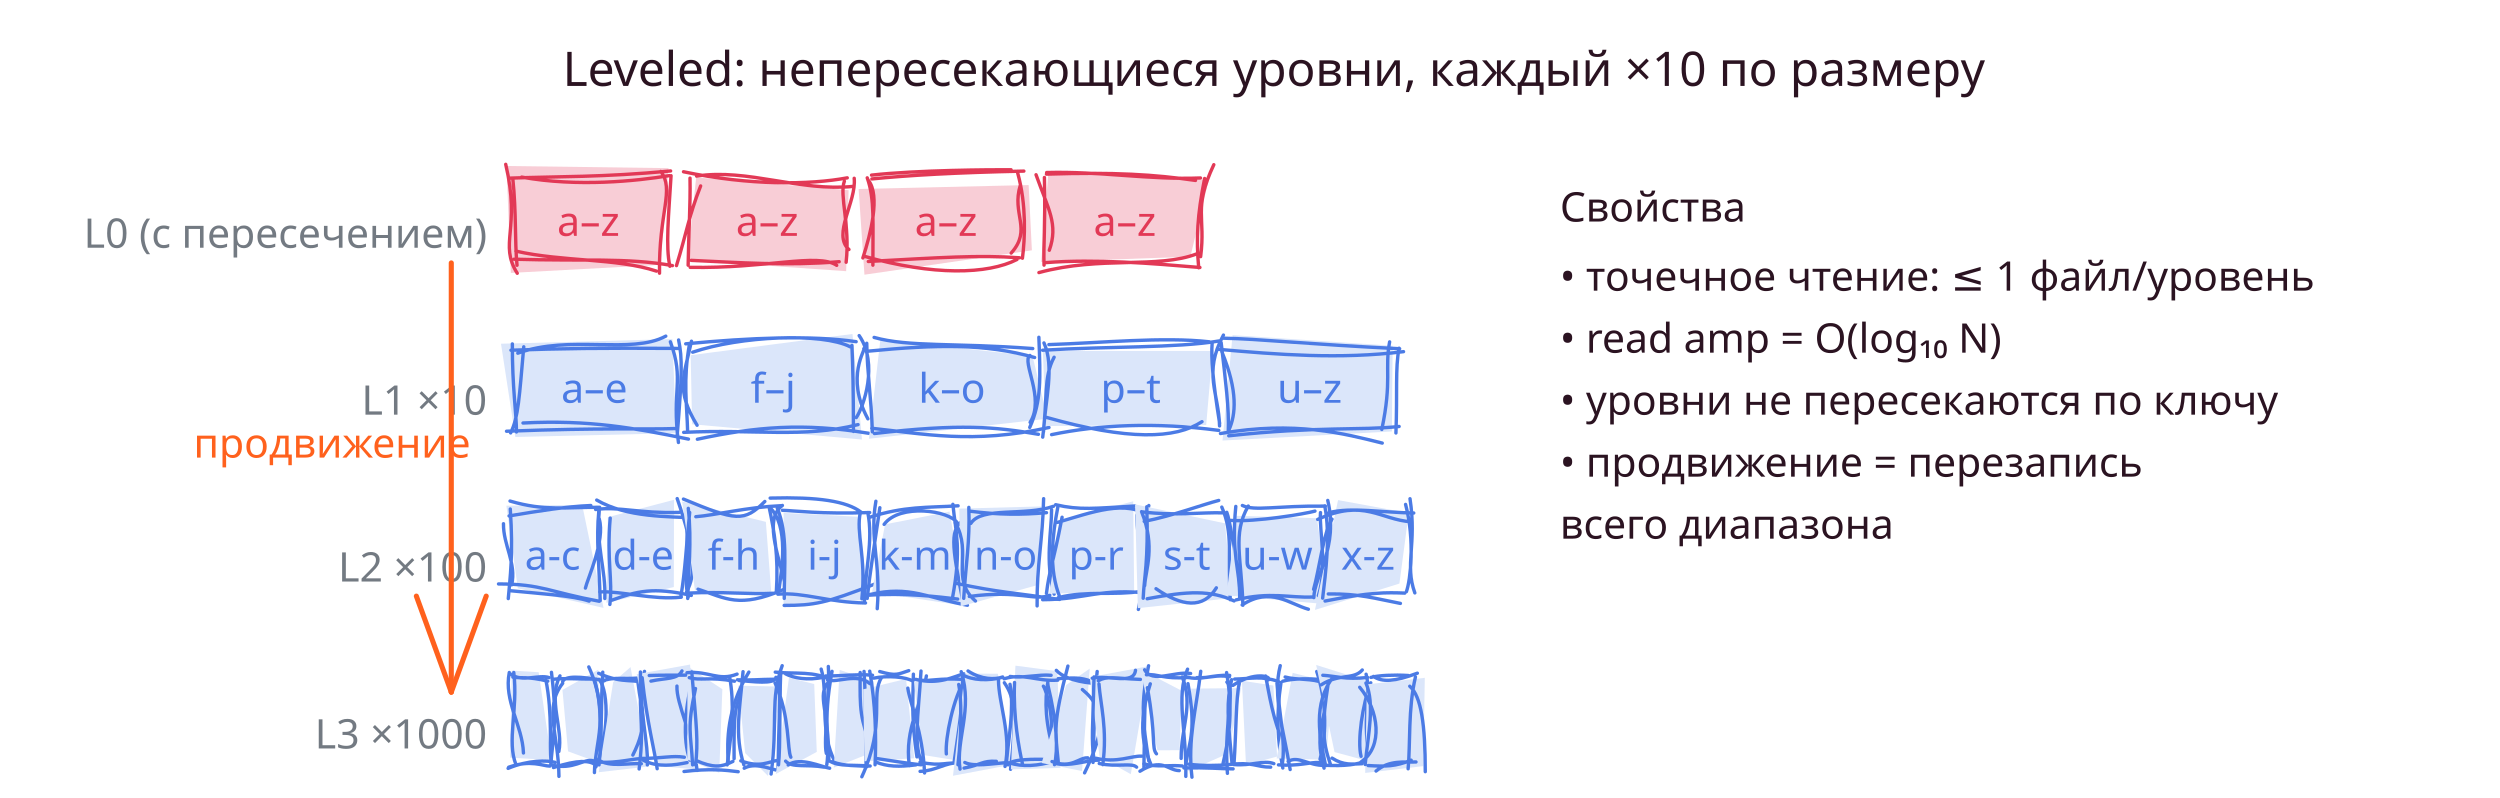
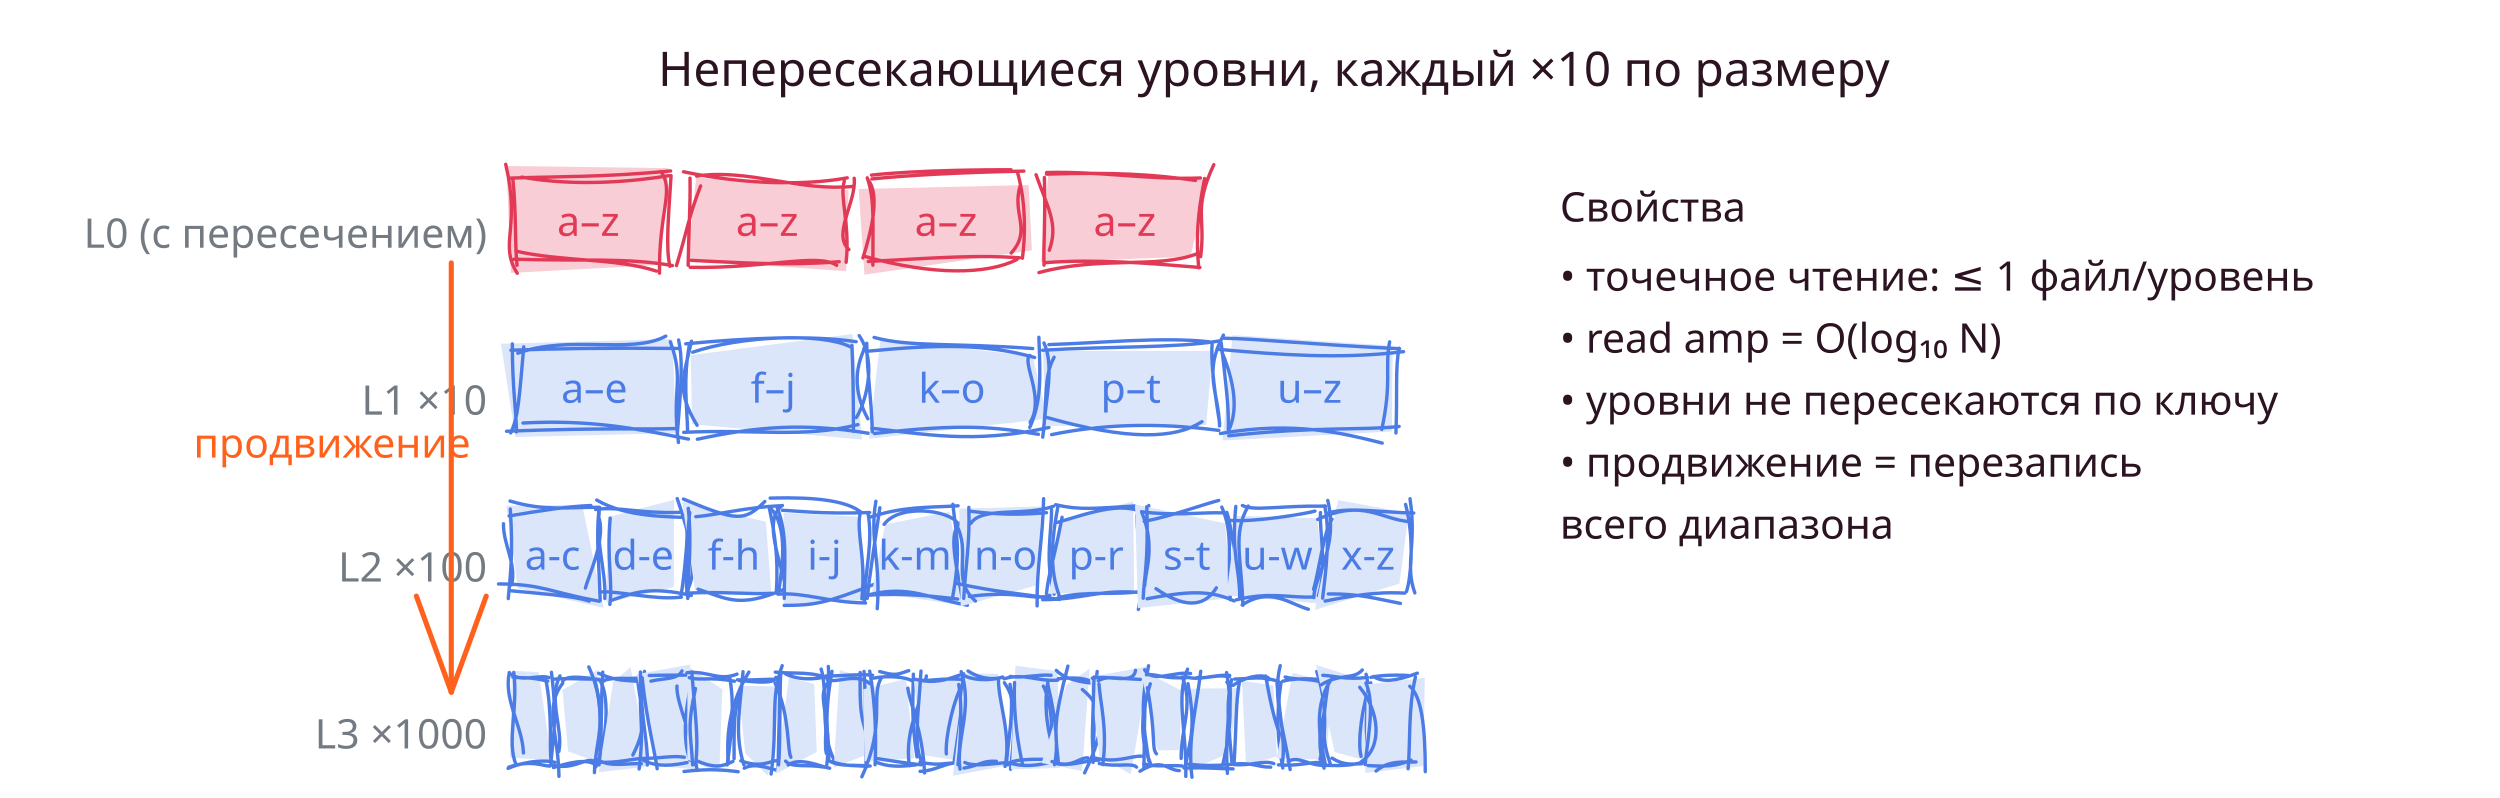
<svg xmlns="http://www.w3.org/2000/svg" version="1.1" viewBox="0 0 734.397 234.319" width="734.397" height="234.319">
  <defs>
    <style>
      @font-face {
        font-family: "Virgil";
        src: url("https://excalidraw.com/Virgil.woff2");
      }
      @font-face {
        font-family: "Cascadia";
        src: url("https://excalidraw.com/Cascadia.woff2");
      }
    </style>
  </defs>
  <rect x="0" y="0" width="734.397" height="234.319" fill="transparent" />
  <g transform="translate(24.00778 10) rotate(0 350.1946 9.805447)">
-     <text x="350.195" y="9.8" dominant-baseline="central" font-family="Cascadia, sans-serif" font-size="14.008px" fill="#2B1321" text-anchor="middle" style="white-space: pre;" direction="ltr">Leveled: непересекающиеся уровни, каждый ×10 по размеру</text>
+     <text x="350.195" y="9.8" dominant-baseline="central" font-family="Cascadia, sans-serif" font-size="14.008px" fill="#2B1321" text-anchor="middle" style="white-space: pre;" direction="ltr">Непересекающиеся уровни, каждый ×10 по размеру</text>
  </g>
  <g transform="translate(10 60.42802) rotate(0 66.53696 7.70428)">
    <text x="133.074" y="7.7" dominant-baseline="central" font-family="Cascadia, sans-serif" font-size="12px" fill="#737A82" text-anchor="end" style="white-space: pre;" direction="ltr">L0 (с пересечением)</text>
  </g>
  <g stroke-linecap="round" transform="translate(150.0778 52.02335) rotate(0 22.76265 12.607)">
    <path d="M-1.3 -3.26 L46.31 -2.63 L43.93 25.77 L-0.01 28.15" stroke="none" stroke-width="0" fill="#F8CDD6" />
    <path d="M3.16 0 C19.51 2.97, 36.88 1.16, 46.57 -0.43 M-0.63 0.31 C14.14 -0.23, 26.92 0.08, 46.92 -1.8 M44.02 -1.66 C48.16 3.64, 43.37 10.5, 43.66 28.23 M47.05 -0.41 C46.33 11.39, 45.43 20.41, 46.7 26.19 M42.76 27.62 C31.13 23.78, 15.14 24.88, 1.45 21.74 M47.46 26 C34.01 23.61, 21.19 24.74, 0.92 24.12 M1.87 28.25 C-3.63 19.54, 2.97 15.31, -1.52 -3.75 M1.8 25.9 C1.11 18.68, 1.62 10.47, 0.56 0.41" stroke="#E23956" stroke-width="1" fill="none" />
  </g>
  <g transform="translate(150.0778 52.02335) rotate(0 22.76265 12.607)">
    <text x="22.763" y="12.6" dominant-baseline="central" font-family="Cascadia, sans-serif" font-size="12px" fill="#E23956" text-anchor="middle" style="white-space: pre;" direction="ltr">a–z</text>
  </g>
  <g stroke-linecap="round" transform="translate(202.607 52.02335) rotate(0 22.76265 12.607)">
    <path d="M1.89 0.11 L46.68 3.85 L45.96 27.64 L-0.61 24.41" stroke="none" stroke-width="0" fill="#F8CDD6" />
    <path d="M2.02 -0.29 C16.95 -2.64, 32.4 4.4, 48.22 2.71 M-1.82 -1.57 C17.54 2.53, 35.38 2.28, 46.28 0.22 M48.32 0.35 C49.03 7.25, 41.77 16.9, 46.78 21.27 M45.44 1.2 C43.89 5.32, 47.18 14.26, 45.95 25.01 M43.18 25.92 C37.63 22.19, 22.17 26.94, 0.14 26.51 M43.91 24.85 C28.59 26.13, 14.12 25.09, 0.43 24.46 M-3.89 26 C-0.99 16.64, -0.25 11.41, 3.21 2.6 M-0.46 25.88 C-0.32 16.06, 0.24 8.48, 0.09 0.31" stroke="#E23956" stroke-width="1" fill="none" />
  </g>
  <g transform="translate(202.607 52.02335) rotate(0 22.76265 12.607)">
    <text x="22.763" y="12.6" dominant-baseline="central" font-family="Cascadia, sans-serif" font-size="12px" fill="#E23956" text-anchor="middle" style="white-space: pre;" direction="ltr">a–z</text>
  </g>
  <g stroke-linecap="round" transform="translate(255.1362 52.02335) rotate(0 22.76265 12.607)">
    <path d="M-2.91 3.49 L47.04 2.34 L47.99 21.51 L-1.2 28.67" stroke="none" stroke-width="0" fill="#F8CDD6" />
    <path d="M0.88 -0.58 C14.4 -2.08, 35.92 -2.18, 41.87 -2.16 M0.99 0.54 C11.84 -0.53, 25.64 -1.34, 45.63 -1.76 M44.61 2.35 C41.9 10.85, 48.17 15.31, 41.91 22.32 M43.82 -1.2 C46.46 8.3, 45.94 18.19, 45.21 23.83 M43.6 24.21 C35.02 28.61, 19 29.01, -1.17 23.28 M44.37 23.7 C32.27 22.84, 21.26 23.63, -0.06 24.79 M-1.66 23.75 C0.64 16.7, 3.52 5.42, -0.05 0.95 M1.28 25.87 C1.24 13.44, 1.85 6.5, -0.38 0.22" stroke="#E23956" stroke-width="1" fill="none" />
  </g>
  <g transform="translate(255.1362 52.02335) rotate(0 22.76265 12.607)">
    <text x="22.763" y="12.6" dominant-baseline="central" font-family="Cascadia, sans-serif" font-size="12px" fill="#E23956" text-anchor="middle" style="white-space: pre;" direction="ltr">a–z</text>
  </g>
  <g stroke-linecap="round" transform="translate(307.6654 52.02335) rotate(0 22.76265 12.607)">
    <path d="M0.29 -1.14 L47.41 0.83 L42.02 23.39 L-1.8 24.93" stroke="none" stroke-width="0" fill="#F8CDD6" />
    <path d="M-0.26 -0.87 C19.84 -1.51, 31.44 -0.76, 43.52 0.98 M-0.2 -1.34 C15.24 -1.77, 30.11 0.87, 44.99 0.26 M48.9 -3.64 C42.76 9.42, 46.57 11.62, 45.03 23.36 M46.2 0.41 C44.03 11.27, 43.69 18.12, 44.46 26.64 M44.03 22.5 C32.41 27.03, 15.82 23.08, -2.47 28.05 M44.82 26.55 C30.85 25.37, 14.19 23.98, -0.55 25.13 M0.58 21.49 C3.28 13.8, 0.3 9.52, -3.32 -0.69 M-0.97 25.86 C-1.19 19.87, -0.54 14.61, -0.86 0.12" stroke="#E23956" stroke-width="1" fill="none" />
  </g>
  <g transform="translate(307.6654 52.02335) rotate(0 22.76265 12.607)">
    <text x="22.763" y="12.6" dominant-baseline="central" font-family="Cascadia, sans-serif" font-size="12px" fill="#E23956" text-anchor="middle" style="white-space: pre;" direction="ltr">a–z</text>
  </g>
  <g transform="translate(10 109.4553) rotate(0 66.53696 7.70428)">
    <text x="133.074" y="7.7" dominant-baseline="central" font-family="Cascadia, sans-serif" font-size="12px" fill="#737A82" text-anchor="end" style="white-space: pre;" direction="ltr">L1  ×10</text>
  </g>
  <g stroke-linecap="round" transform="translate(150.0778 101.0506) rotate(0 24.51362 12.607)">
    <path d="M-2.91 -0.08 L47.45 -1.44 L48.57 26.2 L1.31 27.32" stroke="none" stroke-width="0" fill="#DBE6FA" />
    <path d="M2.03 2.7 C17.32 -2.84, 35.36 3.19, 45.5 -2.31 M0.02 1.83 C14.23 1.33, 26.56 1.14, 49.53 1.3 M46.85 -0.64 C51.06 10.83, 47.17 13.23, 49.22 28.93 M49.27 -1.18 C50.38 4.17, 50.32 8.88, 48.85 26.87 M52.16 27.94 C36.26 24.68, 23.08 22.21, 3.56 23.21 M49 24.82 C39.12 25.18, 26.9 24.54, -1.28 25.63 M-0.07 26.12 C2.23 21.46, 2.46 15.68, 3.78 0.83 M1.64 25.84 C1.65 20.46, 0.38 12.68, 0.43 -0.02" stroke="#4B7BE5" stroke-width="1" fill="none" />
  </g>
  <g transform="translate(150.0778 101.0506) rotate(0 24.51362 12.607)">
    <text x="24.514" y="12.6" dominant-baseline="central" font-family="Cascadia, sans-serif" font-size="12px" fill="#4B7BE5" text-anchor="middle" style="white-space: pre;" direction="ltr">a–e</text>
  </g>
  <g stroke-linecap="round" transform="translate(202.607 101.0506) rotate(0 24.51362 12.607)">
    <path d="M0.28 3.29 L47.82 -2.95 L50.6 28.07 L0.71 23.58" stroke="none" stroke-width="0" fill="#DBE6FA" />
    <path d="M0.88 2.41 C14.76 -2.33, 38.88 -3.45, 47.15 0.83 M-1.17 -0.05 C17.93 -1.85, 35.63 -2.61, 48.89 -0.68 M51.14 1.37 C51.93 1.39, 45.57 9.55, 52.34 21.98 M47.65 0.42 C47.94 7.14, 48.07 12.81, 48.1 25.69 M52.58 26.23 C33.43 23.09, 19.47 24.28, 2.25 27.98 M49.45 23.68 C33.34 27.74, 19.1 24.93, -1.77 25.96 M2.17 23.87 C-4.14 13.52, -1.77 9.69, 0.52 -0.82 M-0.61 25.82 C-0.79 17.84, -2.01 10.7, -0.04 -0.12" stroke="#4B7BE5" stroke-width="1" fill="none" />
  </g>
  <g transform="translate(202.607 101.0506) rotate(0 24.51362 12.607)">
    <text x="24.514" y="12.6" dominant-baseline="central" font-family="Cascadia, sans-serif" font-size="12px" fill="#4B7BE5" text-anchor="middle" style="white-space: pre;" direction="ltr">f–j</text>
  </g>
  <g stroke-linecap="round" transform="translate(255.1362 101.0506) rotate(0 24.51362 12.607)">
    <path d="M3.48 -1.34 L48.18 3.54 L52.63 21.94 L0.12 27.84" stroke="none" stroke-width="0" fill="#DBE6FA" />
    <path d="M-0.26 2.12 C20.21 0.14, 34.4 -0.12, 48.8 3.97 M1.64 -1.93 C11.83 0.93, 25.08 -0.39, 48.24 1.34 M47.43 3.37 C44.8 5, 51.97 15.95, 47.47 23.02 M50.04 -1.97 C50.51 10.12, 50.83 16.74, 47.36 24.51 M53.01 24.53 C30.6 29.51, 15.85 26.34, 0.95 24.75 M49.91 26.53 C37.36 24.34, 26.91 23.35, 1.74 26.3 M-3.6 21.61 C-1.5 18.62, 3.01 5.79, -2.75 -2.46 M1.13 25.81 C0.78 15.22, -0.4 8.72, -0.52 -0.21" stroke="#4B7BE5" stroke-width="1" fill="none" />
  </g>
  <g transform="translate(255.1362 101.0506) rotate(0 24.51362 12.607)">
    <text x="24.514" y="12.6" dominant-baseline="central" font-family="Cascadia, sans-serif" font-size="12px" fill="#4B7BE5" text-anchor="middle" style="white-space: pre;" direction="ltr">k–o</text>
  </g>
  <g stroke-linecap="round" transform="translate(307.6654 101.0506) rotate(0 24.51362 12.607)">
    <path d="M-1.32 2.04 L48.55 2.03 L46.66 23.81 L-0.48 24.1" stroke="none" stroke-width="0" fill="#DBE6FA" />
    <path d="M-1.4 1.83 C17.65 0.65, 37.92 1.24, 50.45 -0.89 M0.45 0.18 C15.53 -0.3, 34.15 -2.17, 47.6 -0.64 M51.73 -2.62 C45.67 8.61, 50.37 14.36, 50.59 24.07 M48.42 -0.36 C48.07 4.05, 48.58 10.58, 50.61 23.32 M45.43 22.82 C37.57 27.92, 23.85 28.41, -0.36 21.53 M50.36 25.38 C31.57 22.9, 15.12 23.74, 1.25 26.63 M-1.36 27.36 C0.13 15.73, -1.22 9.89, 1.99 3.89 M-1.13 25.79 C-0.65 16.6, 2.21 6.74, -0.99 -0.31" stroke="#4B7BE5" stroke-width="1" fill="none" />
  </g>
  <g transform="translate(307.6654 101.0506) rotate(0 24.51362 12.607)">
    <text x="24.514" y="12.6" dominant-baseline="central" font-family="Cascadia, sans-serif" font-size="12px" fill="#4B7BE5" text-anchor="middle" style="white-space: pre;" direction="ltr">p–t</text>
  </g>
  <g stroke-linecap="round" transform="translate(360.1946 101.0506) rotate(0 24.51362 12.607)">
    <path d="M1.88 -2.59 L48.91 0.52 L48.69 25.69 L-1.07 28.36" stroke="none" stroke-width="0" fill="#DBE6FA" />
    <path d="M-2.54 1.54 C15.09 3.12, 33.44 4.57, 52.1 2.25 M-0.74 -1.7 C9.43 -1.52, 23.6 0.05, 50.96 1.39 M48.02 -0.62 C46.54 7.17, 48.77 10.68, 45.72 25.11 M50.8 1.24 C49.63 7.02, 50.33 14.51, 49.87 26.14 M45.85 29.11 C34.74 26.34, 20.23 22.47, -1.67 26.3 M50.81 24.23 C39.6 25.46, 26.93 24.13, 0.76 26.97 M0.87 25.11 C2.77 20.83, 3.56 13.99, -1.28 2.24 M0.62 25.78 C0.91 19.02, -0.18 10.84, -1.47 -0.4" stroke="#4B7BE5" stroke-width="1" fill="none" />
  </g>
  <g transform="translate(360.1946 101.0506) rotate(0 24.51362 12.607)">
    <text x="24.514" y="12.6" dominant-baseline="central" font-family="Cascadia, sans-serif" font-size="12px" fill="#4B7BE5" text-anchor="middle" style="white-space: pre;" direction="ltr">u–z</text>
  </g>
  <g transform="translate(31.01167 158.4825) rotate(0 56.03113 7.70428)">
    <text x="112.062" y="7.7" dominant-baseline="central" font-family="Cascadia, sans-serif" font-size="12px" fill="#737A82" text-anchor="end" style="white-space: pre;" direction="ltr">L2  ×100</text>
  </g>
  <g stroke-linecap="round" transform="translate(150.0778 150.0778) rotate(0 12.25681 12.607)">
    <path d="M-1.33 -1.53 L20.94 -1.75 L27.22 28.5 L2.03 22.75" stroke="none" stroke-width="0" fill="#DBE6FA" />
    <path d="M-0.25 -2.89 C10.03 0.15, 16.26 -1.13, 26.07 -1.05 M-0.53 1.48 C8.4 -0.01, 16.04 -1.27, 23.48 -1.58 M25.95 2.39 C27.83 8.58, 22.37 20.28, 21.89 22.68 M25.86 -0.35 C24.98 8.96, 25.96 15.36, 26.23 26.37 M25.97 26.55 C11.43 23.87, 9.19 21.49, -3.63 21.46 M22.98 26.5 C18.31 24.9, 8.54 24.31, 0.03 23.47 M0.22 21.73 C1.72 15.44, -2.27 10.06, -2.18 3.77 M-0.77 25.76 C-0.25 19.61, 0.74 12.91, -0.18 -0.55" stroke="#4B7BE5" stroke-width="1" fill="none" />
  </g>
  <g transform="translate(150.0778 150.0778) rotate(0 12.25681 12.607)">
    <text x="12.257" y="12.6" dominant-baseline="central" font-family="Cascadia, sans-serif" font-size="12px" fill="#4B7BE5" text-anchor="middle" style="white-space: pre;" direction="ltr">a-c</text>
  </g>
  <g stroke-linecap="round" transform="translate(176.6926 150.0778) rotate(0 12.25681 12.607)">
    <path d="M1.87 1.84 L21.31 -3.26 L21.25 22.37 L1.44 27.01" stroke="none" stroke-width="0" fill="#DBE6FA" />
    <path d="M-1.4 -3.18 C7.47 2.03, 19.78 1.61, 27.72 2.09 M-1.72 -0.41 C5.11 -1.36, 11.12 0.82, 22.84 0.44 M22.24 -3.61 C27.69 12.19, 27.76 18.69, 25.01 23.73 M24.24 1.26 C26.54 7.94, 23.71 19.29, 25.49 25.19 M26.39 24.84 C15.04 22.31, 10.46 23.58, 3.06 26.23 M23.43 25.35 C15.07 26.25, 5.83 23.49, -0.46 23.8 M2.46 27.48 C3.35 20.54, 1.5 14.16, 2.56 2.12 M0.98 25.74 C1.32 16.99, -1.65 10.93, -0.65 -0.64" stroke="#4B7BE5" stroke-width="1" fill="none" />
  </g>
  <g transform="translate(176.6926 150.0778) rotate(0 12.25681 12.607)">
    <text x="12.257" y="12.6" dominant-baseline="central" font-family="Cascadia, sans-serif" font-size="12px" fill="#4B7BE5" text-anchor="middle" style="white-space: pre;" direction="ltr">d-e</text>
  </g>
  <g stroke-linecap="round" transform="translate(203.3074 150.0778) rotate(0 12.25681 12.607)">
    <path d="M-2.93 -2.78 L21.67 3.22 L23.28 24.24 L0.84 23.27" stroke="none" stroke-width="0" fill="#DBE6FA" />
    <path d="M-2.54 -3.47 C12.91 2.94, 15.3 3.37, 21.37 -2.77 M1.1 1.71 C6.72 1.28, 16 -1.1, 26.19 -1.53 M26.53 -1.6 C20.56 2.75, 26.16 15, 28.14 24.77 M22.62 -1.14 C24.1 5.87, 25.46 13.14, 24.74 24.01 M26.82 23.13 C13.75 28.74, 9.91 25.66, 1.75 23 M23.88 24.2 C16.73 24.58, 8.92 23.65, -0.94 24.14 M-3.31 25.23 C-2.01 17.65, -1.72 10.26, -0.71 0.47 M-1.28 25.73 C-1.12 18.37, -0.04 8.95, -1.12 -0.74" stroke="#4B7BE5" stroke-width="1" fill="none" />
  </g>
  <g transform="translate(203.3074 150.0778) rotate(0 12.25681 12.607)">
    <text x="12.257" y="12.6" dominant-baseline="central" font-family="Cascadia, sans-serif" font-size="12px" fill="#4B7BE5" text-anchor="middle" style="white-space: pre;" direction="ltr">f-h</text>
  </g>
  <g stroke-linecap="round" transform="translate(229.9222 150.0778) rotate(0 12.25681 12.607)">
    <path d="M0.26 0.59 L22.04 1.71 L25.31 26.11 L0.25 27.53" stroke="none" stroke-width="0" fill="#DBE6FA" />
    <path d="M-3.68 -3.76 C10.35 -4.15, 18.82 -2.87, 23.02 0.37 M-0.09 -0.17 C3.42 -0.08, 11.07 0.99, 25.55 0.49 M22.83 0.4 C21.43 6.36, 24.56 13.41, 23.26 25.82 M25 0.47 C26.67 8.84, 24.22 17.07, 24 26.82 M27.24 21.43 C12.46 27.18, 9.37 27.75, 0.44 27.77 M24.33 27.05 C13.48 26.92, 6.2 23.82, -1.43 24.47 M-1.07 22.98 C-0.38 17.71, 2.05 4.27, -3.97 -1.18 M0.46 25.71 C0.44 15.75, 1.57 6.97, -1.6 -0.84" stroke="#4B7BE5" stroke-width="1" fill="none" />
  </g>
  <g transform="translate(229.9222 150.0778) rotate(0 12.25681 12.607)">
    <text x="12.257" y="12.6" dominant-baseline="central" font-family="Cascadia, sans-serif" font-size="12px" fill="#4B7BE5" text-anchor="middle" style="white-space: pre;" direction="ltr">i-j</text>
  </g>
  <g stroke-linecap="round" transform="translate(256.537 150.0778) rotate(0 12.25681 12.607)">
    <path d="M3.46 3.96 L22.4 0.2 L27.34 27.99 L-0.35 23.79" stroke="none" stroke-width="0" fill="#DBE6FA" />
    <path d="M3.18 3.96 C7.8 -2.26, 22.34 -0.13, 24.67 3.51 M-1.28 1.94 C9.03 -1.43, 15.95 -0.93, 24.91 -1.49 M27.12 2.41 C22.3 4.93, 22.96 9.73, 26.39 26.86 M23.38 -1.93 C24.24 6.77, 25.97 10.91, 23.25 25.64 M27.66 27.72 C16.06 25.61, 10.64 21.84, -0.87 24.54 M24.79 25.9 C19.14 25.25, 9.29 23.98, -1.92 24.81 M1.16 28.73 C2.26 14.81, -1.17 8.37, 0.76 -2.83 M-1.79 25.7 C-0.99 18.18, 0.19 11.08, 1.93 -0.93" stroke="#4B7BE5" stroke-width="1" fill="none" />
  </g>
  <g transform="translate(256.537 150.0778) rotate(0 12.25681 12.607)">
    <text x="12.257" y="12.6" dominant-baseline="central" font-family="Cascadia, sans-serif" font-size="12px" fill="#4B7BE5" text-anchor="middle" style="white-space: pre;" direction="ltr">k-m</text>
  </g>
  <g stroke-linecap="round" transform="translate(283.1518 150.0778) rotate(0 12.25681 12.607)">
    <path d="M-1.34 -0.67 L22.77 -1.31 L21.37 21.86 L-0.94 28.05" stroke="none" stroke-width="0" fill="#DBE6FA" />
    <path d="M2.04 3.67 C5.24 -1.35, 17.86 1.64, 26.32 -1.35 M1.53 0.06 C10.64 1.21, 16.83 1.16, 24.26 0.53 M23.42 -3.59 C23.17 8.53, 21.36 16.13, 21.51 27.91 M25.76 -0.32 C25.8 5.75, 23.72 14.84, 26.51 24.46 M28.08 26.01 C14.77 24.05, 10.09 23.92, -2.17 21.31 M25.24 24.75 C20.8 26.61, 16.39 23.16, 1.59 25.14 M3.4 26.47 C-4.11 19.91, 2.6 12.48, -2.5 3.52 M-0.05 25.69 C0.57 15.56, 1.8 9.1, 1.45 -1.03" stroke="#4B7BE5" stroke-width="1" fill="none" />
  </g>
  <g transform="translate(283.1518 150.0778) rotate(0 12.25681 12.607)">
    <text x="12.257" y="12.6" dominant-baseline="central" font-family="Cascadia, sans-serif" font-size="12px" fill="#4B7BE5" text-anchor="middle" style="white-space: pre;" direction="ltr">n-o</text>
  </g>
  <g stroke-linecap="round" transform="translate(309.7665 150.0778) rotate(0 12.25681 12.607)">
    <path d="M1.86 2.71 L23.13 -2.82 L23.4 23.73 L-1.54 24.31" stroke="none" stroke-width="0" fill="#DBE6FA" />
    <path d="M0.89 3.38 C10.68 0.53, 21.38 -3.62, 27.97 1.79 M0.34 -1.82 C7.35 -0.15, 11.9 -0.75, 23.62 -1.44 M27.71 -1.58 C24.03 12.14, 27.76 14.54, 24.64 28.95 M24.15 1.29 C24.37 8.72, 26.48 18.77, 25.76 23.28 M28.51 24.3 C13.48 22.48, 9.55 26.01, -3.48 26.09 M25.69 23.6 C17.56 24.94, 9.67 23.33, 1.1 25.48 M-2.36 24.22 C-1.47 17.02, -0.62 16.58, 2.23 1.87 M1.69 25.67 C-1.87 16.94, -0.59 7.12, 0.98 -1.12" stroke="#4B7BE5" stroke-width="1" fill="none" />
  </g>
  <g transform="translate(309.7665 150.0778) rotate(0 12.25681 12.607)">
    <text x="12.257" y="12.6" dominant-baseline="central" font-family="Cascadia, sans-serif" font-size="12px" fill="#4B7BE5" text-anchor="middle" style="white-space: pre;" direction="ltr">p-r</text>
  </g>
  <g stroke-linecap="round" transform="translate(336.3813 150.0778) rotate(0 12.25681 12.607)">
    <path d="M-2.95 -1.92 L23.5 3.67 L25.42 25.6 L-2.13 28.57" stroke="none" stroke-width="0" fill="#DBE6FA" />
    <path d="M-0.25 3.09 C8.12 1.44, 16.9 -1.86, 21.63 -3.07 M-0.85 0.29 C8.96 1.52, 16.78 0.35, 22.98 0.58 M24 0.42 C24.9 2.7, 26.16 10.85, 27.76 22 M22.53 -1.11 C25.93 6.65, 24.23 12.61, 25.02 26.1 M20.93 22.6 C17.09 28.92, 10.81 28.1, 3.21 22.86 M26.14 26.45 C19.22 23.28, 12.76 23.49, 0.61 25.81 M-0.13 21.97 C0.16 17.08, 3.15 10.59, -1.04 0.22 M-0.56 25.66 C-0.31 19.36, 1.02 15.22, 0.5 -1.22" stroke="#4B7BE5" stroke-width="1" fill="none" />
  </g>
  <g transform="translate(336.3813 150.0778) rotate(0 12.25681 12.607)">
    <text x="12.257" y="12.6" dominant-baseline="central" font-family="Cascadia, sans-serif" font-size="12px" fill="#4B7BE5" text-anchor="middle" style="white-space: pre;" direction="ltr">s-t</text>
  </g>
  <g stroke-linecap="round" transform="translate(362.9961 150.0778) rotate(0 12.25681 12.607)">
    <path d="M0.25 1.45 L23.86 2.15 L27.45 27.48 L-2.73 24.83" stroke="none" stroke-width="0" fill="#DBE6FA" />
    <path d="M-1.39 2.8 C5.57 3.33, 20.42 0.88, 23.28 0.06 M1.96 -1.59 C5.67 0.16, 11.85 -1.56, 26.33 -1.4 M28.3 2.43 C25.77 6.31, 24.56 17.26, 22.89 23.04 M24.91 0.5 C24.51 5.63, 26.99 16.54, 24.27 24.91 M21.35 28.89 C15.79 27.35, 10.27 22.18, 1.9 27.63 M22.6 25.3 C15.97 25.61, 10.05 23.65, 0.12 26.15 M2.11 27.72 C1.79 14.18, -1.08 6.69, 3.7 -1.42 M1.18 25.64 C1.25 16.74, -1.37 13.24, 0.03 -1.31" stroke="#4B7BE5" stroke-width="1" fill="none" />
  </g>
  <g transform="translate(362.9961 150.0778) rotate(0 12.25681 12.607)">
    <text x="12.257" y="12.6" dominant-baseline="central" font-family="Cascadia, sans-serif" font-size="12px" fill="#4B7BE5" text-anchor="middle" style="white-space: pre;" direction="ltr">u-w</text>
  </g>
  <g stroke-linecap="round" transform="translate(389.6109 150.0778) rotate(0 12.25681 12.607)">
    <path d="M3.45 -3.17 L24.22 0.64 L21.48 21.35 L-3.33 29.09" stroke="none" stroke-width="0" fill="#DBE6FA" />
    <path d="M-2.53 2.51 C11.01 -3.76, 15.94 2.64, 24.93 3.2 M0.77 0.53 C7.27 -1.2, 16.73 0.52, 25.69 0.62 M24.59 -3.57 C26.64 9.92, 22.96 15.66, 26.01 24.09 M23.29 -1.9 C26.07 8.6, 24.74 20.47, 23.53 23.73 M21.77 27.18 C14.5 25.79, 9.73 24.27, 0.59 24.4 M23.05 24.15 C17.63 23.95, 13.14 23.82, -0.36 26.48 M-3.66 25.47 C-3.57 19.28, 3.7 10.79, 0.43 -3.07 M-1.07 25.63 C-0.18 18.12, 1.25 7.26, -0.44 -1.41" stroke="#4B7BE5" stroke-width="1" fill="none" />
  </g>
  <g transform="translate(389.6109 150.0778) rotate(0 12.25681 12.607)">
    <text x="12.257" y="12.6" dominant-baseline="central" font-family="Cascadia, sans-serif" font-size="12px" fill="#4B7BE5" text-anchor="middle" style="white-space: pre;" direction="ltr">x-z</text>
  </g>
  <g transform="translate(31.01167 207.5097) rotate(0 56.03113 7.70428)">
    <text x="112.062" y="7.7" dominant-baseline="central" font-family="Cascadia, sans-serif" font-size="12px" fill="#737A82" text-anchor="end" style="white-space: pre;" direction="ltr">L3  ×1000</text>
  </g>
  <g stroke-linecap="round" transform="translate(150.0778 199.1051) rotate(0 5.953307 12.607)">
    <path d="M0.25 -2.11 L8.16 -1.63 L11.92 24.16 L-0.22 23.48" stroke="none" stroke-width="0" fill="#DBE6FA" />
    <path d="M-0.15 -1.14 C3.26 1.49, 8.23 -1.09, 11.25 -0.05 M0.59 -0.18 C3.38 0.21, 4.77 -0.46, 10.84 0.99 M14.42 -0.56 C10.83 6.29, 15.45 15.18, 14.09 21.65 M10.25 0.51 C12.31 10.54, 11.27 21.32, 11.8 23.96 M13.03 24.86 C10.75 24.17, 5.01 24.15, -0.82 26.61 M11.44 25.94 C9.49 25.98, 5.91 23.96, -0.65 26.27 M3.69 22.09 C3.38 13.9, -2.14 6.86, -0.47 -1.55 M1.54 25.61 C-1.33 18.71, 2.17 9.33, 0.85 -1.55" stroke="#4B7BE5" stroke-width="1" fill="none" />
  </g>
  <g stroke-linecap="round" transform="translate(163.3852 199.1051) rotate(0 5.953307 12.607)">
    <path d="M1.84 3.57 L12.35 -2.38 L12.94 25.09 L3.48 21.61" stroke="none" stroke-width="0" fill="#DBE6FA" />
    <path d="M1.9 1.15 C2.5 -0.6, 6.9 -0.54, 14.12 0.88 M-0.96 0.45 C2.55 0.04, 5.99 0.4, 11.84 0.4 M12.57 0.44 C15.77 4.09, 15.16 18.39, 11.65 26.18 M11.45 1.31 C13.59 9.51, 12.65 14.24, 13.43 25.37 M10.78 24.35 C8.06 23.71, 5.01 27.15, -1.21 25.65 M11.57 25.59 C9.85 24.28, 6.57 24, -0.8 26.37 M0.81 28.96 C0.7 16.45, -3.75 8.91, 1.9 1.63 M-1.59 25.6 C-1.05 17.92, 0.47 13.38, -1.39 -1.6" stroke="#4B7BE5" stroke-width="1" fill="none" />
  </g>
  <g stroke-linecap="round" transform="translate(176.6926 199.1051) rotate(0 5.953307 12.607)">
    <path d="M3.44 1.26 L8.53 -3.14 L13.95 26.03 L-0.81 27.74" stroke="none" stroke-width="0" fill="#DBE6FA" />
    <path d="M-0.83 -1.32 C6.5 2.07, 10.32 0.01, 12.23 1.82 M-0.12 1.08 C4.11 -0.61, 7.22 0.77, 12.84 -0.19 M10.72 1.44 C11.7 9.89, 13.85 13.59, 9.21 22.7 M12.64 -1.88 C9.87 8.47, 13.02 11.16, 11.06 26.78 M13.29 23.84 C10.14 23.24, 5.02 25.39, -1.59 24.69 M11.71 25.25 C7.84 24.97, 2.47 26.42, -0.94 24.09 M-2.07 27.84 C-1.98 19, 2.64 10.96, -3.73 -3.19 M-0.72 25.59 C0.23 16.09, -0.22 7.35, 0.37 -1.65" stroke="#4B7BE5" stroke-width="1" fill="none" />
  </g>
  <g stroke-linecap="round" transform="translate(190 199.1051) rotate(0 5.953307 12.607)">
    <path d="M-2.96 -1.06 L12.71 -3.89 L14.97 26.97 L2.89 25.87" stroke="none" stroke-width="0" fill="#DBE6FA" />
    <path d="M1.22 0.98 C5.74 -0.02, 8.99 0.55, 10.34 -2.01 M0.72 -0.67 C3.28 -0.79, 8.44 -0.76, 11.46 -0.78 M8.86 2.44 C8.64 7.7, 13.56 16.79, 14.78 27.22 M13.83 -1.08 C11.16 8.48, 10.4 18.17, 12.69 24.18 M11.03 23.34 C7.46 22.78, 5.03 23.63, -1.98 23.73 M11.84 24.91 C8.2 25.65, 3.13 26.46, -1.09 24.19 M3.05 26.71 C2.33 21.55, 0.02 13.01, -1.36 -0.02 M0.16 25.59 C0.51 19.3, -1.92 11.4, -1.87 -1.7" stroke="#4B7BE5" stroke-width="1" fill="none" />
  </g>
  <g stroke-linecap="round" transform="translate(203.3074 199.1051) rotate(0 5.953307 12.607)">
    <path d="M-1.36 -3.37 L8.89 3.35 L7.98 27.9 L-1.41 24" stroke="none" stroke-width="0" fill="#DBE6FA" />
    <path d="M-1.5 -1.49 C4.98 -2.11, 7.66 1.1, 13.21 -1.08 M-0.83 -0.04 C2.45 0.95, 4.9 -0.38, 12.46 1.01 M15.01 3.45 C12.57 8.46, 12.25 9.91, 12.34 23.75 M11.02 -0.28 C12.44 7.45, 11.78 15.09, 10.31 25.59 M13.54 27.59 C9.54 27.08, 5.03 26.64, -2.37 27.53 M11.98 24.57 C8.57 26.33, 6.18 26.49, 1.15 24.29 M0.16 25.59 C-0.35 16.1, -1.59 15.06, 1 3.16 M1.03 25.58 C1.79 18.51, 1.39 15.46, -0.1 -1.74" stroke="#4B7BE5" stroke-width="1" fill="none" />
  </g>
  <g stroke-linecap="round" transform="translate(216.6148 199.1051) rotate(0 5.953307 12.607)">
    <path d="M0.24 2.32 L13.07 2.59 L9 28.84 L2.29 22.13" stroke="none" stroke-width="0" fill="#DBE6FA" />
    <path d="M0.54 0.81 C4.21 1.04, 11.09 2.12, 11.32 -0.14 M0.01 0.59 C4.01 0.77, 6.12 0.47, 11.08 0.42 M13.16 -3.55 C9.51 6.26, 11.96 13.11, 9.9 28.27 M12.21 0.53 C12.72 6.41, 12.15 12.01, 11.94 27 M11.28 27.08 C9.24 26.61, 5.04 24.88, 2 26.57 M12.11 24.22 C8.93 24.63, 6.84 26.53, 1 24.39 M-2.72 24.46 C-3.03 18.66, -3.2 9.11, 3.37 -1.67 M1.9 25.57 C-0.92 16.68, 0.7 9.42, 1.66 -1.79" stroke="#4B7BE5" stroke-width="1" fill="none" />
  </g>
  <g stroke-linecap="round" transform="translate(229.9222 199.1051) rotate(0 5.953307 12.607)">
    <path d="M1.84 0 L9.26 1.84 L10.01 21.77 L-2.01 28.26" stroke="none" stroke-width="0" fill="#DBE6FA" />
    <path d="M-2.18 -1.66 C3.45 -1.05, 9.75 -2.1, 14.2 0.79 M0.84 -1.16 C3.18 0.12, 7.34 0.84, 12.08 -0.16 M11.3 -2.55 C13.44 4.07, 10.66 16.31, 15.46 24.79 M13.4 1.33 C10.01 5.38, 13.53 8.94, 13.57 24.41 M13.79 26.57 C11.32 26.15, 5.05 23.12, 1.61 25.61 M12.25 26.26 C6.91 25.32, 2.74 26.56, 0.86 24.48 M2.4 23.33 C1.28 21.21, 2.19 11.16, -2.26 1.51 M-1.23 25.57 C-0.64 19.89, -1 9.47, -0.58 -1.84" stroke="#4B7BE5" stroke-width="1" fill="none" />
  </g>
  <g stroke-linecap="round" transform="translate(243.2296 199.1051) rotate(0 5.953307 12.607)">
    <path d="M3.44 -2.31 L13.44 1.08 L11.02 22.71 L1.7 26.39" stroke="none" stroke-width="0" fill="#DBE6FA" />
    <path d="M-0.14 0.63 C2.69 1.62, 8.42 -1.55, 12.31 1.72 M-0.7 -0.53 C4.74 -0.53, 8.57 -1.16, 13.08 -0.75 M9.45 -1.55 C9.37 9.87, 9.35 11.51, 13.02 21.31 M10.59 -1.87 C11.29 9.39, 10.91 15.94, 11.2 25.82 M11.53 26.07 C8.64 25.68, 5.05 26.12, 1.22 24.65 M12.38 25.92 C7.28 25.52, 3.4 26.12, 0.71 24.58 M-0.48 22.21 C-1.4 18.72, 0.58 3.12, 0.1 -3.32 M-0.36 25.56 C0.64 19.1, -1.69 13.53, 1.19 -1.89" stroke="#4B7BE5" stroke-width="1" fill="none" />
  </g>
  <g stroke-linecap="round" transform="translate(256.537 199.1051) rotate(0 5.953307 12.607)">
    <path d="M-2.96 3.38 L9.62 0.33 L12.04 23.65 L-2.6 24.52" stroke="none" stroke-width="0" fill="#DBE6FA" />
    <path d="M1.9 -1.83 C6.69 -0.46, 7.09 -1, 10.42 -2.1 M0.14 0.1 C3.91 -0.7, 9.79 -0.31, 11.69 1.04 M15.6 -0.55 C14.3 7.67, 9.06 14.71, 10.59 25.84 M11.78 -1.06 C11.57 8.35, 11.28 12.87, 12.82 23.23 M14.04 25.56 C10.72 25.22, 5.06 24.36, 0.83 23.69 M12.52 25.58 C7.64 26.21, 4.06 26.16, 0.57 24.68 M-3.37 29.08 C3.92 13.27, -1.03 5.18, 2.47 -0.14 M0.52 25.55 C0.92 17.27, 0.61 7.49, -1.05 -1.94" stroke="#4B7BE5" stroke-width="1" fill="none" />
  </g>
  <g stroke-linecap="round" transform="translate(269.8444 199.1051) rotate(0 5.953307 12.607)">
    <path d="M-1.37 1.06 L13.8 -0.43 L13.05 24.58 L1.1 22.65" stroke="none" stroke-width="0" fill="#DBE6FA" />
    <path d="M-0.82 0.46 C5.93 2.21, 10.51 -0.46, 13.29 -1.17 M0.97 0.73 C3.08 1.03, 6.25 0.07, 12.69 0.45 M13.74 0.46 C10.23 5.48, 7.75 17.92, 8.15 22.36 M12.97 -0.26 C12.85 7.32, 12.66 9.79, 10.45 24.64 M11.78 25.05 C8.04 24.75, 5.07 27.37, 0.44 27.49 M12.65 25.24 C8.01 24.51, 7.1 26.2, 0.42 24.78 M1.75 27.96 C1.24 15.82, -2.64 7.23, -3.16 3.04 M1.39 25.54 C-1.8 20.48, -0.08 11.55, 0.71 -1.98" stroke="#4B7BE5" stroke-width="1" fill="none" />
  </g>
  <g stroke-linecap="round" transform="translate(283.1518 199.1051) rotate(0 5.953307 12.607)">
    <path d="M0.23 -1.25 L9.99 -1.18 L14.07 25.52 L-3.2 28.78" stroke="none" stroke-width="0" fill="#DBE6FA" />
    <path d="M1.22 -2 C5.17 0.6, 9.18 0.56, 11.4 -0.24 M-0.57 -1.02 C2.26 0.86, 7.47 0.92, 11.31 -0.14 M11.89 1.46 C15.17 6.24, 15.46 11.03, 13.71 26.88 M10.16 0.54 C10.14 7.33, 14.04 16.79, 12.08 26.05 M9.53 24.54 C5.36 24.29, 5.08 25.61, 0.05 26.53 M12.79 24.89 C8.37 25.19, 3 26.23, 0.27 24.88 M-1.13 26.83 C-2.45 18.37, 2.74 9.28, -0.79 -1.79 M-1.74 25.54 C-0.51 14.65, -0.77 5.51, -1.52 1.97" stroke="#4B7BE5" stroke-width="1" fill="none" />
  </g>
  <g stroke-linecap="round" transform="translate(296.4591 199.1051) rotate(0 5.953307 12.607)">
    <path d="M1.83 -3.56 L14.17 -1.94 L15.08 26.46 L0.51 26.91" stroke="none" stroke-width="0" fill="#DBE6FA" />
    <path d="M-1.5 0.29 C4.41 -1.49, 7.85 1.11, 14.27 0.7 M0.26 -0.39 C3.81 0.21, 8.69 -1.09, 12.31 -0.73 M10.04 2.46 C11.1 4.04, 14.15 14.23, 11.27 23.4 M11.35 1.34 C10.42 6.29, 10.41 13.72, 13.71 23.46 M12.04 24.03 C7.44 23.82, 0.32 23.85, -0.34 25.57 M12.92 24.55 C8.74 25.87, 3.66 26.27, 0.13 24.98 M3.99 25.7 C2.87 20.92, 1.13 11.33, 1.57 1.39 M-0.87 25.53 C-0.24 17.86, 1.53 9.57, 0.24 1.92" stroke="#4B7BE5" stroke-width="1" fill="none" />
  </g>
  <g stroke-linecap="round" transform="translate(309.7665 199.1051) rotate(0 5.953307 12.607)">
    <path d="M3.43 2.12 L10.35 -2.7 L8.1 27.39 L-3.79 25.04" stroke="none" stroke-width="0" fill="#DBE6FA" />
    <path d="M0.54 -2.18 C3.65 1.18, 11.28 1.66, 12.38 1.63 M1.1 0.24 C5.37 0.04, 7.54 -0.24, 10.93 1.07 M8.19 3.46 C16.04 9.85, 13.86 17.44, 8.84 27.93 M12.54 -1.85 C11.7 5.26, 11.79 10.64, 11.33 24.87 M9.78 23.52 C7.14 23.36, 5.09 26.85, -0.73 24.6 M13.06 24.21 C9.1 24.17, 4.32 26.31, -0.02 25.08 M1.1 24.58 C0.19 15.47, -0.48 13.38, 3.94 -3.44 M0 25.52 C1.05 21.08, 0.84 13.62, -2 1.87" stroke="#4B7BE5" stroke-width="1" fill="none" />
  </g>
  <g stroke-linecap="round" transform="translate(323.0739 199.1051) rotate(0 5.953307 12.607)">
    <path d="M-2.97 -0.19 L14.53 -3.45 L9.11 28.33 L-0.09 23.17" stroke="none" stroke-width="0" fill="#DBE6FA" />
    <path d="M-2.18 0.12 C2.89 -0.91, 9.94 2.2, 10.49 -2.2 M-0.44 0.87 C2.16 -0.61, 4 0.14, 11.93 0.48 M14.33 -3.53 C11.97 7.65, 12.55 12.64, 14.4 24.45 M13.73 -1.05 C12.99 9.27, 13.17 17.65, 12.96 26.27 M12.29 23.02 C9.22 22.89, 5.1 25.09, -1.12 23.64 M10.81 26.25 C9.46 24.86, 4.98 26.34, -0.16 25.18 M-1.78 23.45 C-2.49 18.03, -2.09 15.43, -1.69 -0.26 M0.87 25.52 C2.33 15.24, 0.15 7.58, -0.24 1.82" stroke="#4B7BE5" stroke-width="1" fill="none" />
  </g>
  <g stroke-linecap="round" transform="translate(336.3813 199.1051) rotate(0 5.953307 12.607)">
    <path d="M-1.37 -2.5 L10.71 3.79 L10.13 21.27 L3.61 21.3" stroke="none" stroke-width="0" fill="#DBE6FA" />
    <path d="M-0.14 -2.35 C2.12 1.76, 8.61 -2.01, 13.37 -1.26 M0.39 -0.88 C3.71 -1.26, 5.22 0.51, 12.93 -0.11 M12.48 -2.53 C8.91 5.45, 12.26 15.84, 11.96 28.97 M10.92 -0.25 C14.27 8.24, 10.55 14.57, 10.59 23.68 M10.03 27.27 C6.54 27.19, 5.1 23.33, -1.51 27.45 M10.94 25.91 C7.45 25.54, 3.26 26.38, -0.31 25.28 M3.34 22.33 C1.82 20.58, 3.29 17.48, 0.68 2.91 M1.75 25.51 C-1.39 18.46, -1.55 11.64, 1.53 1.78" stroke="#4B7BE5" stroke-width="1" fill="none" />
  </g>
  <g stroke-linecap="round" transform="translate(349.6887 199.1051) rotate(0 5.953307 12.607)">
    <path d="M0.23 3.18 L14.9 3.04 L11.14 22.2 L-0.69 27.43" stroke="none" stroke-width="0" fill="#DBE6FA" />
    <path d="M1.9 -0.05 C6.13 0.15, 7.28 -0.99, 11.48 -0.33 M-1.15 -0.25 C2.89 0.95, 6.44 -1.01, 11.54 -0.7 M10.63 -1.53 C12.84 11.26, 10.95 19.04, 9.52 25.49 M12.12 0.56 C10.55 7.2, 10.92 11.49, 12.22 25.09 M12.54 26.76 C8.62 26.73, 5.11 26.34, -1.9 26.48 M11.08 25.56 C7.81 25.75, 3.92 25.94, -0.45 25.38 M0.46 29.2 C-0.86 18.09, 1.68 9.44, 3.04 -1.91 M-1.38 25.5 C-0.1 17.67, 1.76 15.69, -0.71 1.73" stroke="#4B7BE5" stroke-width="1" fill="none" />
  </g>
  <g stroke-linecap="round" transform="translate(362.9961 199.1051) rotate(0 5.953307 12.607)">
    <path d="M1.83 0.87 L11.08 2.28 L12.16 23.14 L3.02 25.56" stroke="none" stroke-width="0" fill="#DBE6FA" />
    <path d="M-0.82 2.24 C5.36 -1.94, 10.7 -0.45, 9.59 0.61 M-0.31 0.38 C4.44 0.3, 7.66 -0.64, 12.54 1.09 M8.77 -0.53 C9.78 4.02, 10.66 12.16, 15.08 22.02 M13.31 1.36 C11.84 11.21, 12.3 18.5, 13.84 26.5 M10.28 26.25 C5.93 26.26, 5.12 24.58, -2.28 25.52 M11.21 25.22 C8.18 24.05, 4.59 25.97, -0.6 25.48 M-2.43 28.07 C-3.54 12.64, 0.07 3.49, -2.59 1.27 M-0.51 25.49 C0.17 15.84, 0.06 5.66, 1.05 1.68" stroke="#4B7BE5" stroke-width="1" fill="none" />
  </g>
  <g stroke-linecap="round" transform="translate(376.3035 199.1051) rotate(0 5.953307 12.607)">
    <path d="M3.42 -1.44 L15.26 1.52 L13.17 24.07 L-1.28 23.69" stroke="none" stroke-width="0" fill="#DBE6FA" />
    <path d="M1.22 -0.23 C4.6 0.73, 9.37 0.1, 12.46 1.54 M0.52 1.01 C3.62 0.13, 8.89 0.21, 11.16 0.51 M14.92 0.47 C13.71 9.82, 9.36 15.36, 12.65 26.54 M10.5 -1.84 C13.12 6.18, 13.68 15.42, 11.47 23.91 M12.79 25.75 C8.01 25.8, 5.13 22.82, 2.09 24.56 M11.35 24.88 C8.54 24.73, 5.25 26.01, -0.74 25.58 M2.69 26.95 C0.77 15.19, -2.55 5.54, -0.22 -3.56 M0.36 25.49 C1.46 19.05, -0.63 9.71, -1.18 1.63" stroke="#4B7BE5" stroke-width="1" fill="none" />
  </g>
  <g stroke-linecap="round" transform="translate(389.6109 199.1051) rotate(0 5.953307 12.607)">
    <path d="M-2.98 -3.76 L11.44 0.77 L14.19 25.01 L2.42 21.82" stroke="none" stroke-width="0" fill="#DBE6FA" />
    <path d="M-1.5 2.07 C3.84 -1.35, 8.04 0.65, 10.57 -2.29 M-1.02 -0.74 C2.79 -0.52, 5.35 0.59, 12.16 -0.08 M13.07 1.48 C10.65 7.62, 9.06 18.56, 10.21 23.06 M11.69 -1.04 C13.4 5.14, 10.05 12.34, 13.1 25.32 M10.53 25.24 C7.71 25.33, 5.13 25.82, 1.7 23.6 M11.48 24.54 C8.9 25.41, 5.91 26.05, -0.89 25.68 M-0.19 25.82 C-1.91 17.74, -4.16 7.59, 2.14 -0.38 M1.23 25.48 C-1.26 18.26, -1.32 13.76, 0.58 1.58" stroke="#4B7BE5" stroke-width="1" fill="none" />
  </g>
  <g stroke-linecap="round" transform="translate(402.9183 199.1051) rotate(0 5.953307 12.607)">
    <path d="M-1.38 1.93 L15.63 0.01 L15.2 25.95 L-1.88 27.95" stroke="none" stroke-width="0" fill="#DBE6FA" />
    <path d="M0.54 -0.4 C3.08 1.32, 6.7 1.19, 13.44 -1.35 M-0.19 -0.11 C1.96 -0.7, 6.57 -0.94, 10.78 -0.67 M11.21 2.48 C14.58 5.43, 15.76 13.77, 15.77 27.58 M12.88 -0.23 C10.68 9.15, 11.43 19.35, 10.73 26.73 M13.04 24.73 C9.79 24.87, 5.14 24.06, 1.31 27.4 M11.62 24.2 C6.89 26.1, 4.19 26.08, -1.03 25.78 M-3.07 24.7 C3.41 20.29, 2.23 9.64, -3.49 2.79 M-1.89 25.47 C-0.98 16.43, 0.98 7.73, -1.66 1.54" stroke="#4B7BE5" stroke-width="1" fill="none" />
  </g>
  <g transform="translate(458.249 52.02335) rotate(0 126.07 8.404669)">
    <text x="0" y="8.4" dominant-baseline="central" font-family="Cascadia, sans-serif" font-size="12px" fill="#2B1321" text-anchor="start" style="white-space: pre;" direction="ltr">Свойства</text>
  </g>
  <g transform="translate(458.249 73.03502) rotate(0 126.07 7.70428)">
    <text x="0" y="7.7" dominant-baseline="central" font-family="Cascadia, sans-serif" font-size="12px" fill="#2B1321" text-anchor="start" style="white-space: pre;" direction="ltr">• точечное чтение: ≤ 1 файл/уровень</text>
  </g>
  <g transform="translate(458.249 91.24514) rotate(0 126.07 7.70428)">
    <text x="0" y="7.7" dominant-baseline="central" font-family="Cascadia, sans-serif" font-size="12px" fill="#2B1321" text-anchor="start" style="white-space: pre;" direction="ltr">• read amp = O(log₁₀ N)</text>
  </g>
  <g transform="translate(458.249 109.4553) rotate(0 126.07 7.70428)">
    <text x="0" y="7.7" dominant-baseline="central" font-family="Cascadia, sans-serif" font-size="12px" fill="#2B1321" text-anchor="start" style="white-space: pre;" direction="ltr">• уровни не пересекаются по ключу</text>
  </g>
  <g transform="translate(458.249 127.6654) rotate(0 126.07 7.70428)">
    <text x="0" y="7.7" dominant-baseline="central" font-family="Cascadia, sans-serif" font-size="12px" fill="#2B1321" text-anchor="start" style="white-space: pre;" direction="ltr">• продвижение = перезапись</text>
  </g>
  <g transform="translate(458.249 145.8755) rotate(0 126.07 7.70428)">
    <text x="0" y="7.7" dominant-baseline="central" font-family="Cascadia, sans-serif" font-size="12px" fill="#2B1321" text-anchor="start" style="white-space: pre;" direction="ltr">  всего диапазона</text>
  </g>
  <g stroke-linecap="round">
    <g transform="translate(132.5681 77.23735) rotate(0 0 63.03502)">
      <path d="M0 0 C0 21.01, 0 105.06, 0 126.07 M0 0 C0 21.01, 0 105.06, 0 126.07" stroke="#FF611D" stroke-width="1.5" fill="none" />
    </g>
    <g transform="translate(132.5681 77.23735) rotate(0 0 63.03502)">
      <path d="M-10.26 97.88 C-6.39 108.5, -2.53 119.13, 0 126.07 M-10.26 97.88 C-6.6 107.95, -2.93 118.01, 0 126.07" stroke="#FF611D" stroke-width="1.5" fill="none" />
    </g>
    <g transform="translate(132.5681 77.23735) rotate(0 0 63.03502)">
      <path d="M10.26 97.88 C6.39 108.5, 2.53 119.13, 0 126.07 M10.26 97.88 C6.6 107.95, 2.93 118.01, 0 126.07" stroke="#FF611D" stroke-width="1.5" fill="none" />
    </g>
  </g>
  <g transform="translate(59.02724 122.0623) rotate(0 38.5214 7.70428)">
    <text x="38.521" y="7.7" dominant-baseline="central" font-family="Cascadia, sans-serif" font-size="12px" fill="#FF611D" text-anchor="middle" style="white-space: pre;" direction="ltr">продвижение</text>
  </g>
</svg>
